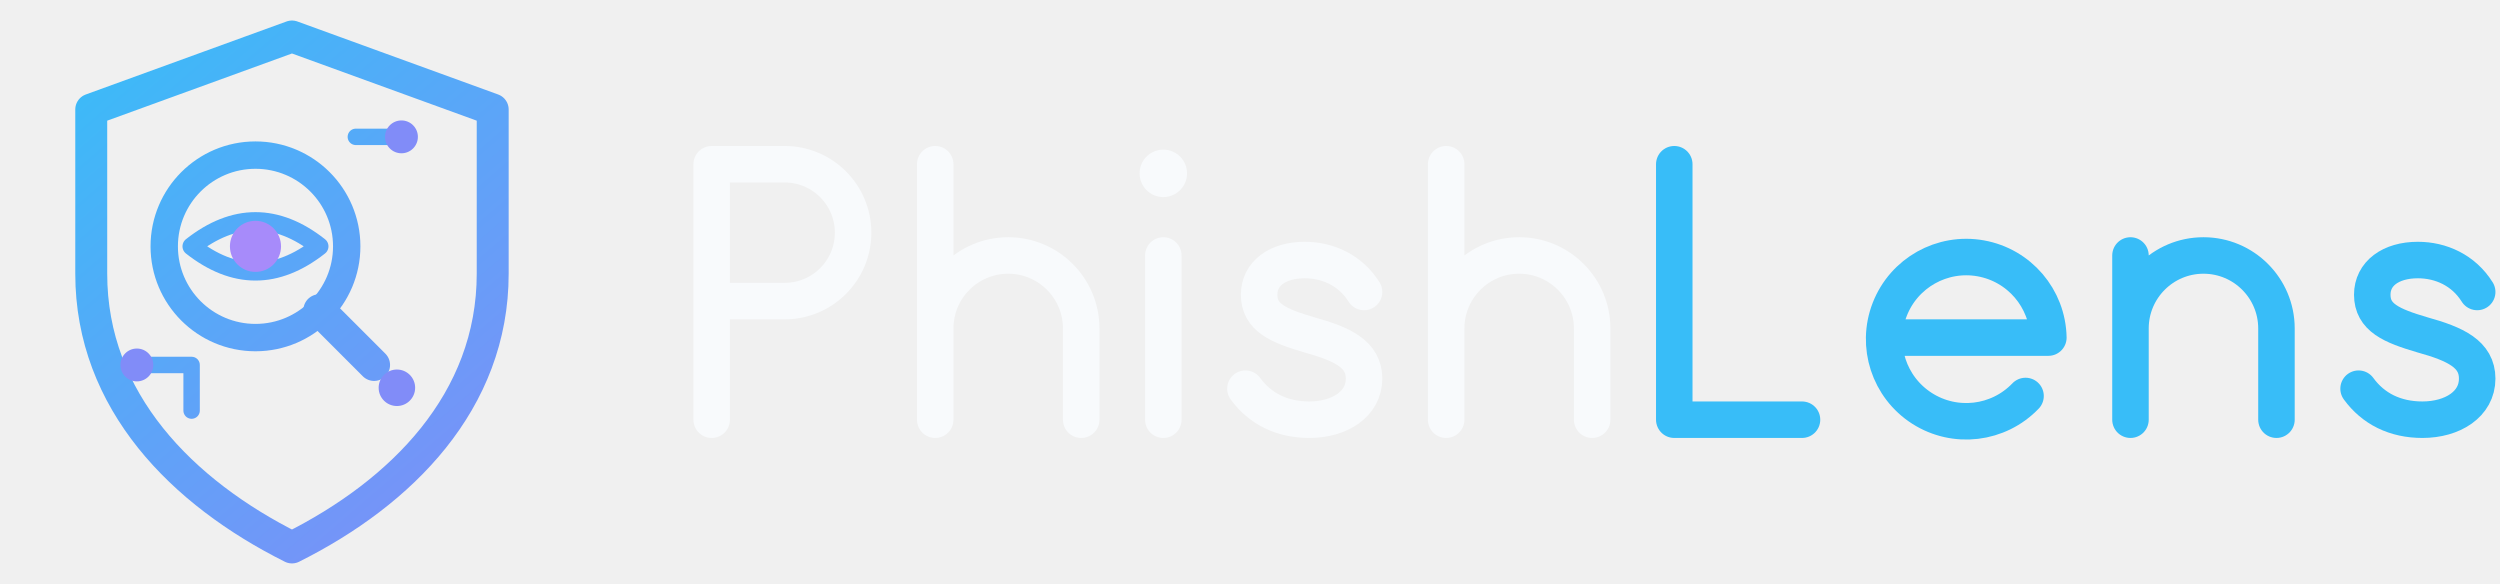
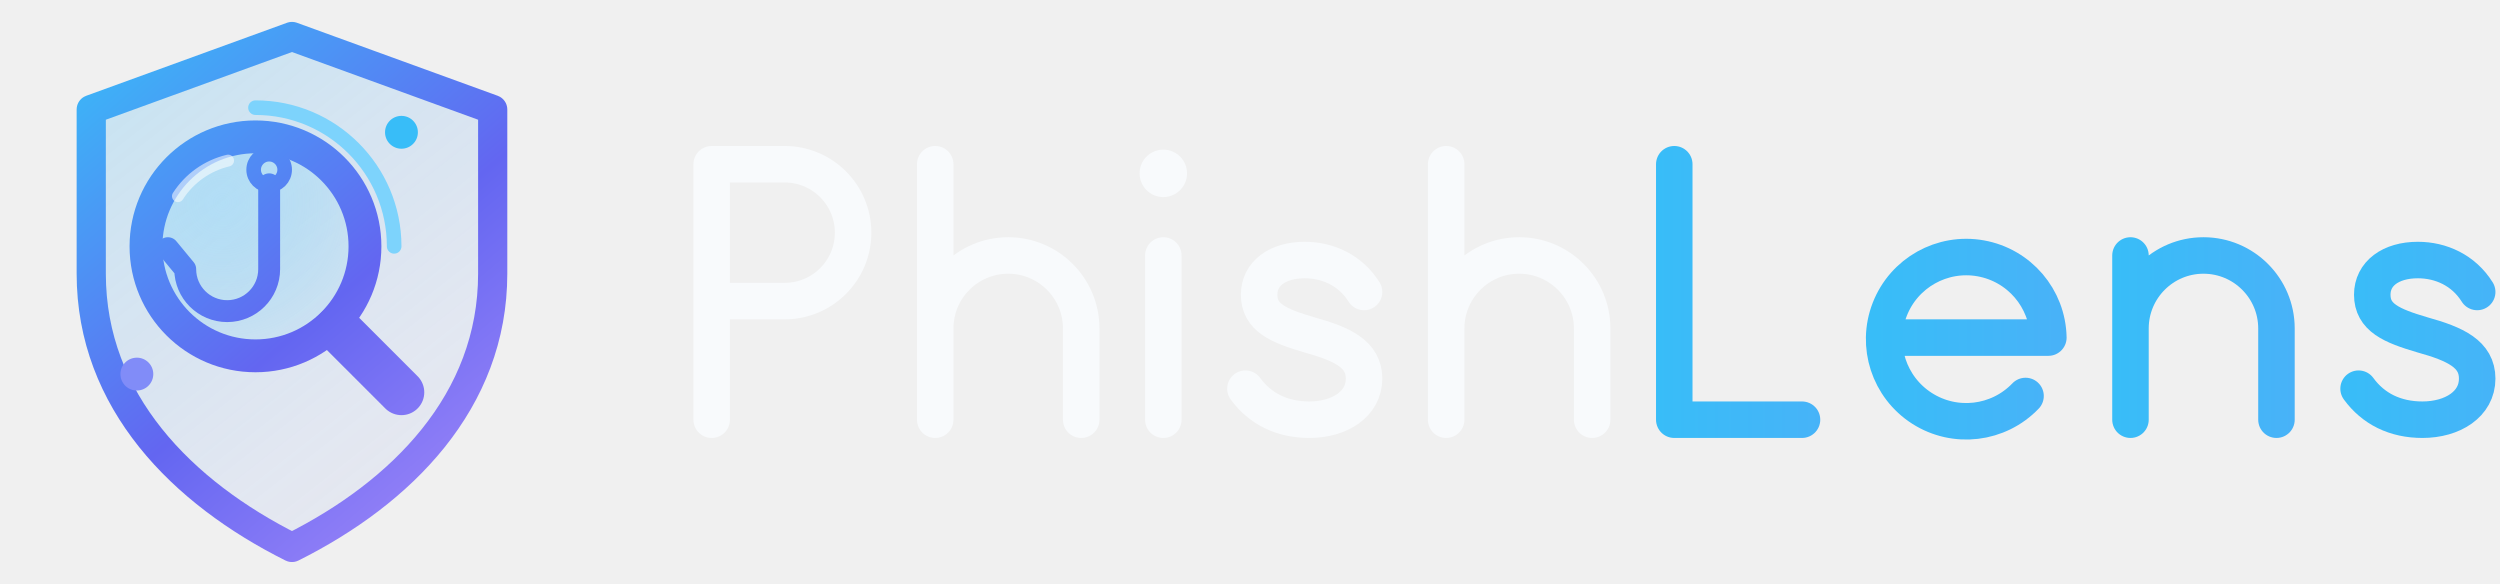
<svg xmlns="http://www.w3.org/2000/svg" viewBox="0 0 274 64" role="img" aria-label="PhishLens">
  <defs>
-     <linearGradient id="ga" x1="8" y1="4" x2="56" y2="60" gradientUnits="userSpaceOnUse">
+     <linearGradient id="gw" x1="0" y1="0" x2="90" y2="0" gradientUnits="userSpaceOnUse">
      <stop stop-color="#38BDF8" />
      <stop offset="1" stop-color="#818CF8" />
    </linearGradient>
  </defs>
-   <g fill="none" stroke="url(#ga)" stroke-linecap="round" stroke-linejoin="round" stroke-width="3.5">
-     <path d="M32 4 54 12V30C54 44 44 54 32 60 20 54 10 44 10 30V12Z" />
-     <circle cx="28" cy="27" r="10" stroke-width="3" />
-     <path d="M35 34 41 40" />
-     <path d="M21 27Q28 21.5 35 27Q28 32.5 21 27" stroke-width="2" />
-     <path d="M15 40H21V45M44 15H39" stroke-width="1.8" />
-     <circle cx="15" cy="40" r="1.8" fill="#818CF8" stroke="none" />
-     <circle cx="44" cy="15" r="1.8" fill="#818CF8" stroke="none" />
-     <circle cx="28" cy="27" r="2.8" fill="#A78BFA" stroke="none" />
-     <circle cx="43.5" cy="42.5" r="2" fill="#818CF8" stroke="none" />
+   <defs>
+     <linearGradient id="g1a" x1="8" y1="4" x2="56" y2="60" gradientUnits="userSpaceOnUse">
+       <stop stop-color="#38BDF8" />
+       <stop offset=".55" stop-color="#6366F1" />
+       <stop offset="1" stop-color="#A78BFA" />
+     </linearGradient>
+     <linearGradient id="g2a" x1="10" y1="4" x2="54" y2="60" gradientUnits="userSpaceOnUse">
+       <stop stop-color="#38BDF8" stop-opacity=".24" />
+       <stop offset="1" stop-color="#818CF8" stop-opacity=".05" />
+     </linearGradient>
+     <radialGradient id="g3a" cx=".35" cy=".3" r=".9">
+       <stop stop-color="#7DD3FC" stop-opacity=".38" />
+       <stop offset="1" stop-color="#38BDF8" stop-opacity=".03" />
+     </radialGradient>
+     <linearGradient id="gsa">
+       <stop stop-color="#fff" stop-opacity="0" />
+       <stop offset=".5" stop-color="#fff" stop-opacity=".45" />
+       <stop offset="1" stop-color="#fff" stop-opacity="0" />
+     </linearGradient>
+     <clipPath id="sca">
+       <path d="M32 4 54 12V30C54 44 44 54 32 60 20 54 10 44 10 30V12Z" />
+     </clipPath>
+   </defs>
+   <style>.ring{transform-origin:28px 27px;animation:ra 7s linear infinite}@keyframes ra{to{transform:rotate(360deg)}}.gl{transform:skewX(-20deg);animation:sa 6s ease-in-out 1s infinite}@keyframes sa{0%{transform:translateX(0) skewX(-20deg)}35%,100%{transform:translateX(110px) skewX(-20deg)}}@media(prefers-reduced-motion:reduce){.ring,.gl{animation:none}}</style>
+   <path d="M32 4 54 12V30C54 44 44 54 32 60 20 54 10 44 10 30V12Z" fill="url(#g2a)" />
+   <g clip-path="url(#sca)">
+     <rect class="gl" x="-30" y="-10" width="22" height="90" fill="url(#gsa)" />
+   </g>
+   <path d="M32 4 54 12V30C54 44 44 54 32 60 20 54 10 44 10 30V12Z" fill="none" stroke="url(#g1a)" stroke-width="3.2" stroke-linejoin="round" />
+   <g fill="none" stroke-linecap="round" stroke-linejoin="round">
+     <circle cx="28" cy="27" r="12" fill="url(#g3a)" stroke="url(#g1a)" stroke-width="3.6" />
+     <path d="M37 36 44 43" stroke="url(#g1a)" stroke-width="5" />
+     <path class="ring" d="M28 11.8A15.2 15.2 0 0 1 43.2 27" stroke="#7DD3FC" stroke-width="1.6" stroke-linecap="round" />
+     <path d="M29.5 20.2V29.5A4.6 4.6 0 0 1 20.3 29.5L18.4 27.2" stroke="url(#g1a)" stroke-width="2.4" />
+     <circle cx="29.5" cy="18.6" r="1.7" stroke="url(#g1a)" stroke-width="1.6" />
+     <path d="M19.5 21.5A9 9 0 0 1 25 17.6" stroke="#fff" stroke-opacity=".55" stroke-width="1.3" />
+     <circle cx="15" cy="41" r="1.8" fill="#818CF8" stroke="none" />
+     <circle cx="44" cy="14.5" r="1.8" fill="#38BDF8" stroke="none" />
  </g>
  <g transform="translate(78 14)" fill="none" stroke-width="4" stroke-linecap="round" stroke-linejoin="round">
    <g stroke="#F8FAFC" color="#F8FAFC">
      <path d="M2 4V32M2 4H10A7.5 7.5 0 0 1 10 19H2" transform="translate(-2.0 0)" />
      <path d="M2 4V32M2 22A8 8 0 0 1 18 22V32" transform="translate(22.5 0)" />
      <path d="M2 14V32" transform="translate(47.5 0)" />
      <circle cx="49.5" cy="5" r="2.6" stroke="none" fill="currentColor" />
      <path d="M15 18C13.5 15.6 11 14.5 8.5 14.5C5.5 14.5 3.5 16 3.5 18.3C3.5 20.8 5.6 21.7 9 22.7C12.6 23.7 15 24.8 15 27.5C15 30.3 12.3 32 9 32C6 32 3.6 30.8 2 28.6" transform="translate(56.5 0)" />
      <path d="M2 4V32M2 22A8 8 0 0 1 18 22V32" transform="translate(78.5 0)" />
    </g>
-     <g transform="translate(105.5 0)" stroke="#38BDF8" color="#38BDF8">
+     <g transform="translate(105.5 0)" stroke="url(#gw)" color="#38BDF8">
      <path d="M2 4V32H16" transform="translate(-2.0 0)" />
      <path d="M1 23H19A9 9 0 1 0 16.5 29.4" transform="translate(22.0 0)" />
      <path d="M2 14V32M2 22A8 8 0 0 1 18 22V32" transform="translate(48.0 0)" />
      <path d="M15 18C13.5 15.6 11 14.5 8.5 14.5C5.5 14.5 3.5 16 3.5 18.3C3.5 20.8 5.6 21.7 9 22.7C12.6 23.7 15 24.8 15 27.5C15 30.3 12.3 32 9 32C6 32 3.6 30.8 2 28.6" transform="translate(73.0 0)" />
    </g>
  </g>
</svg>
